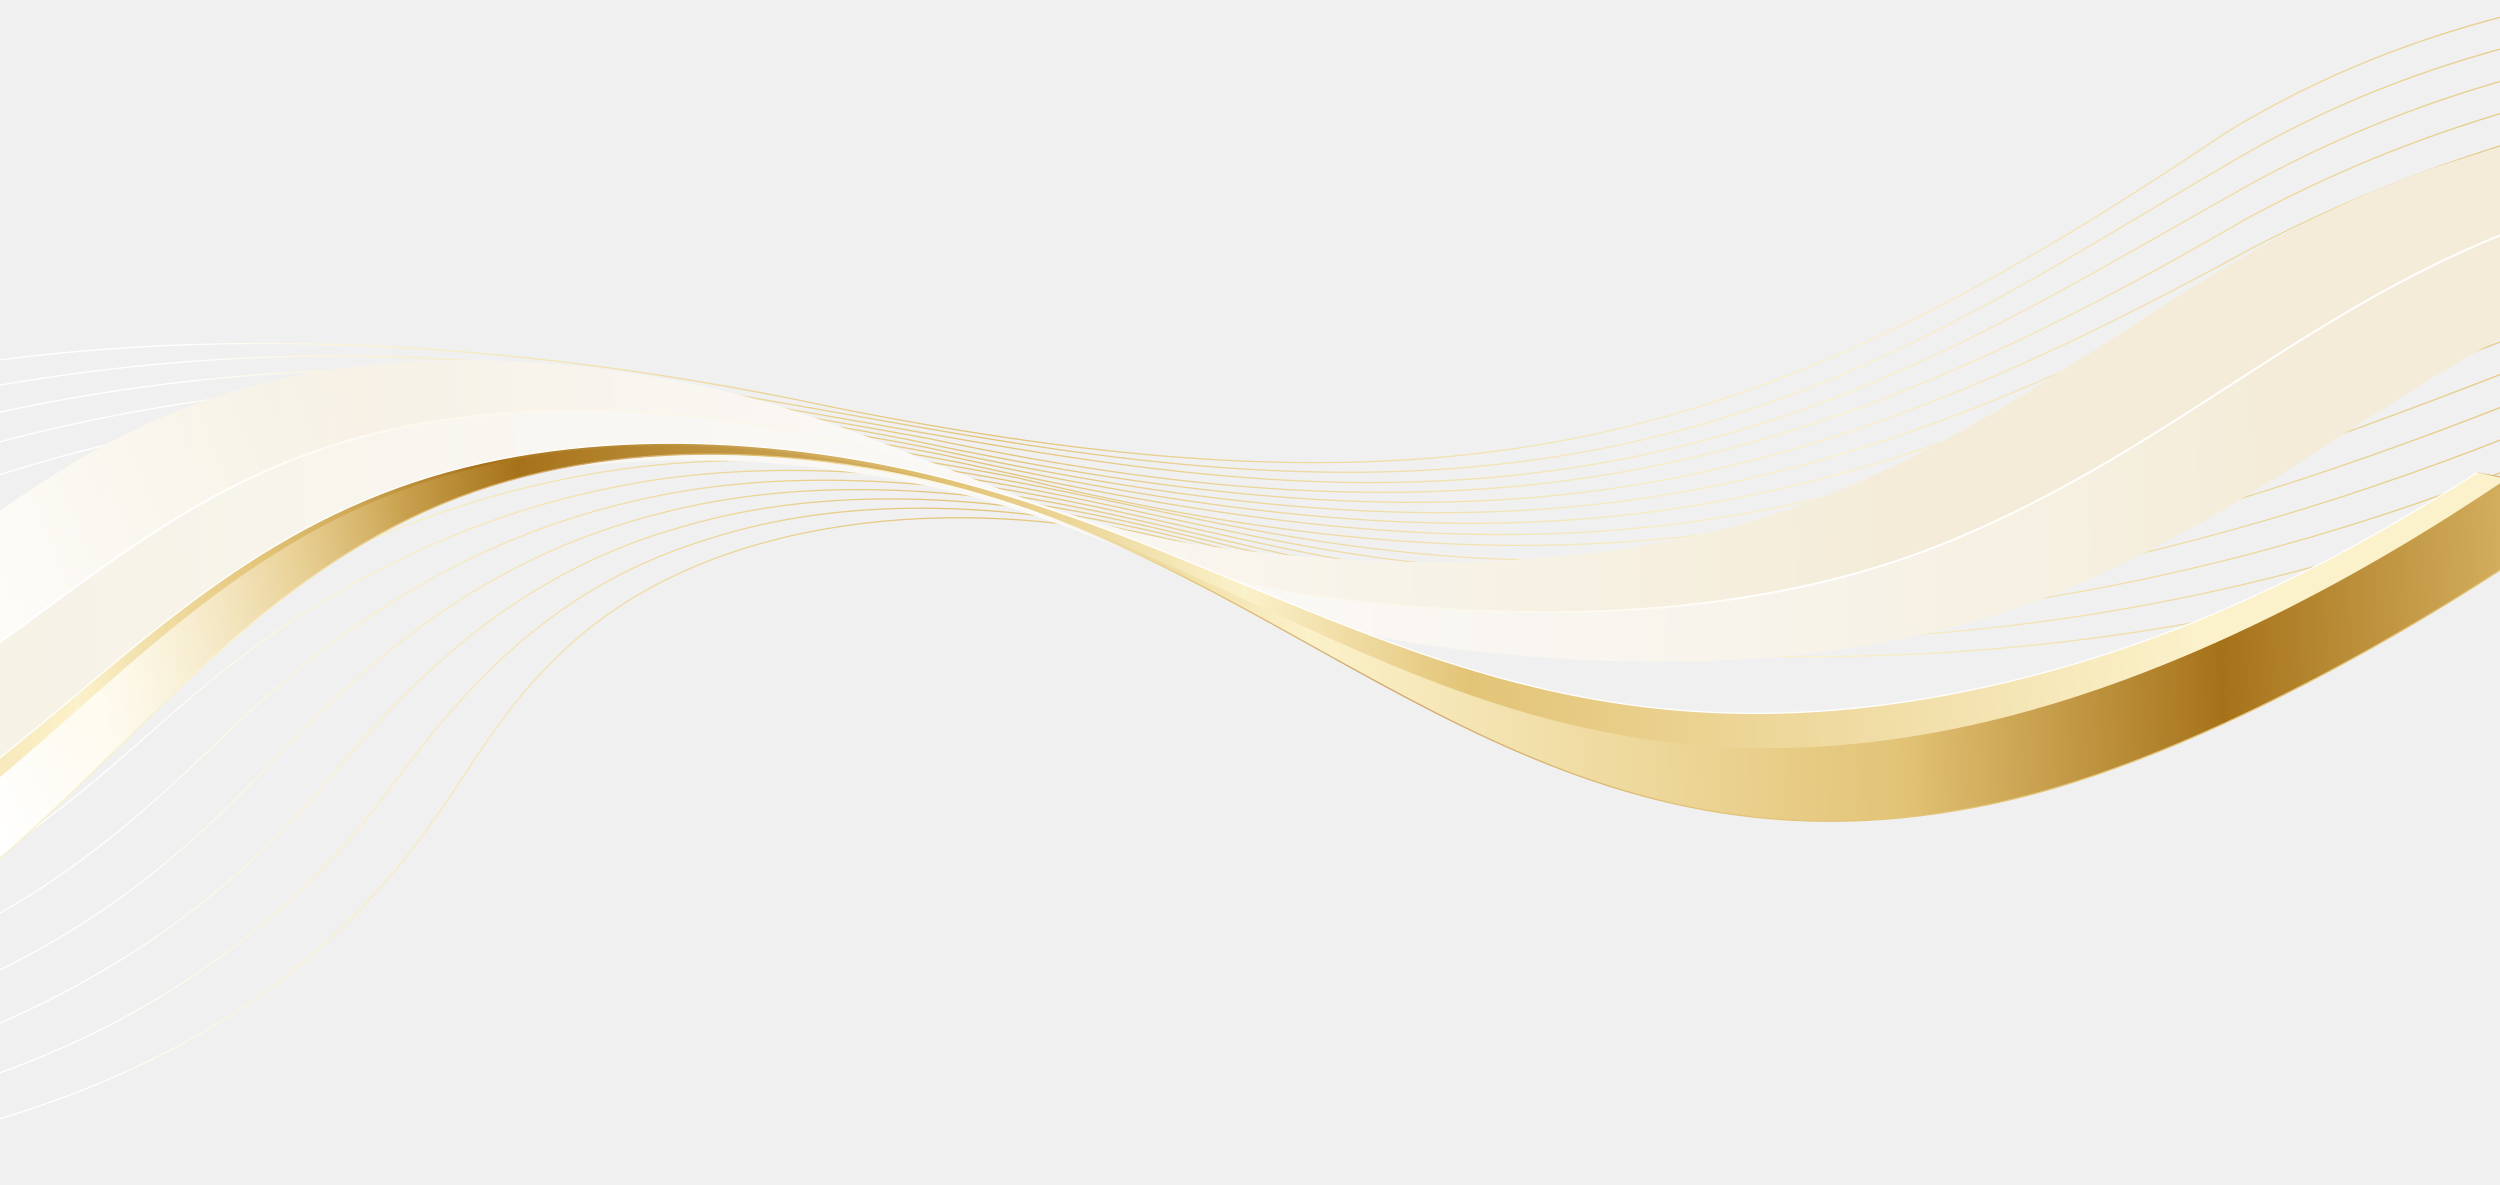
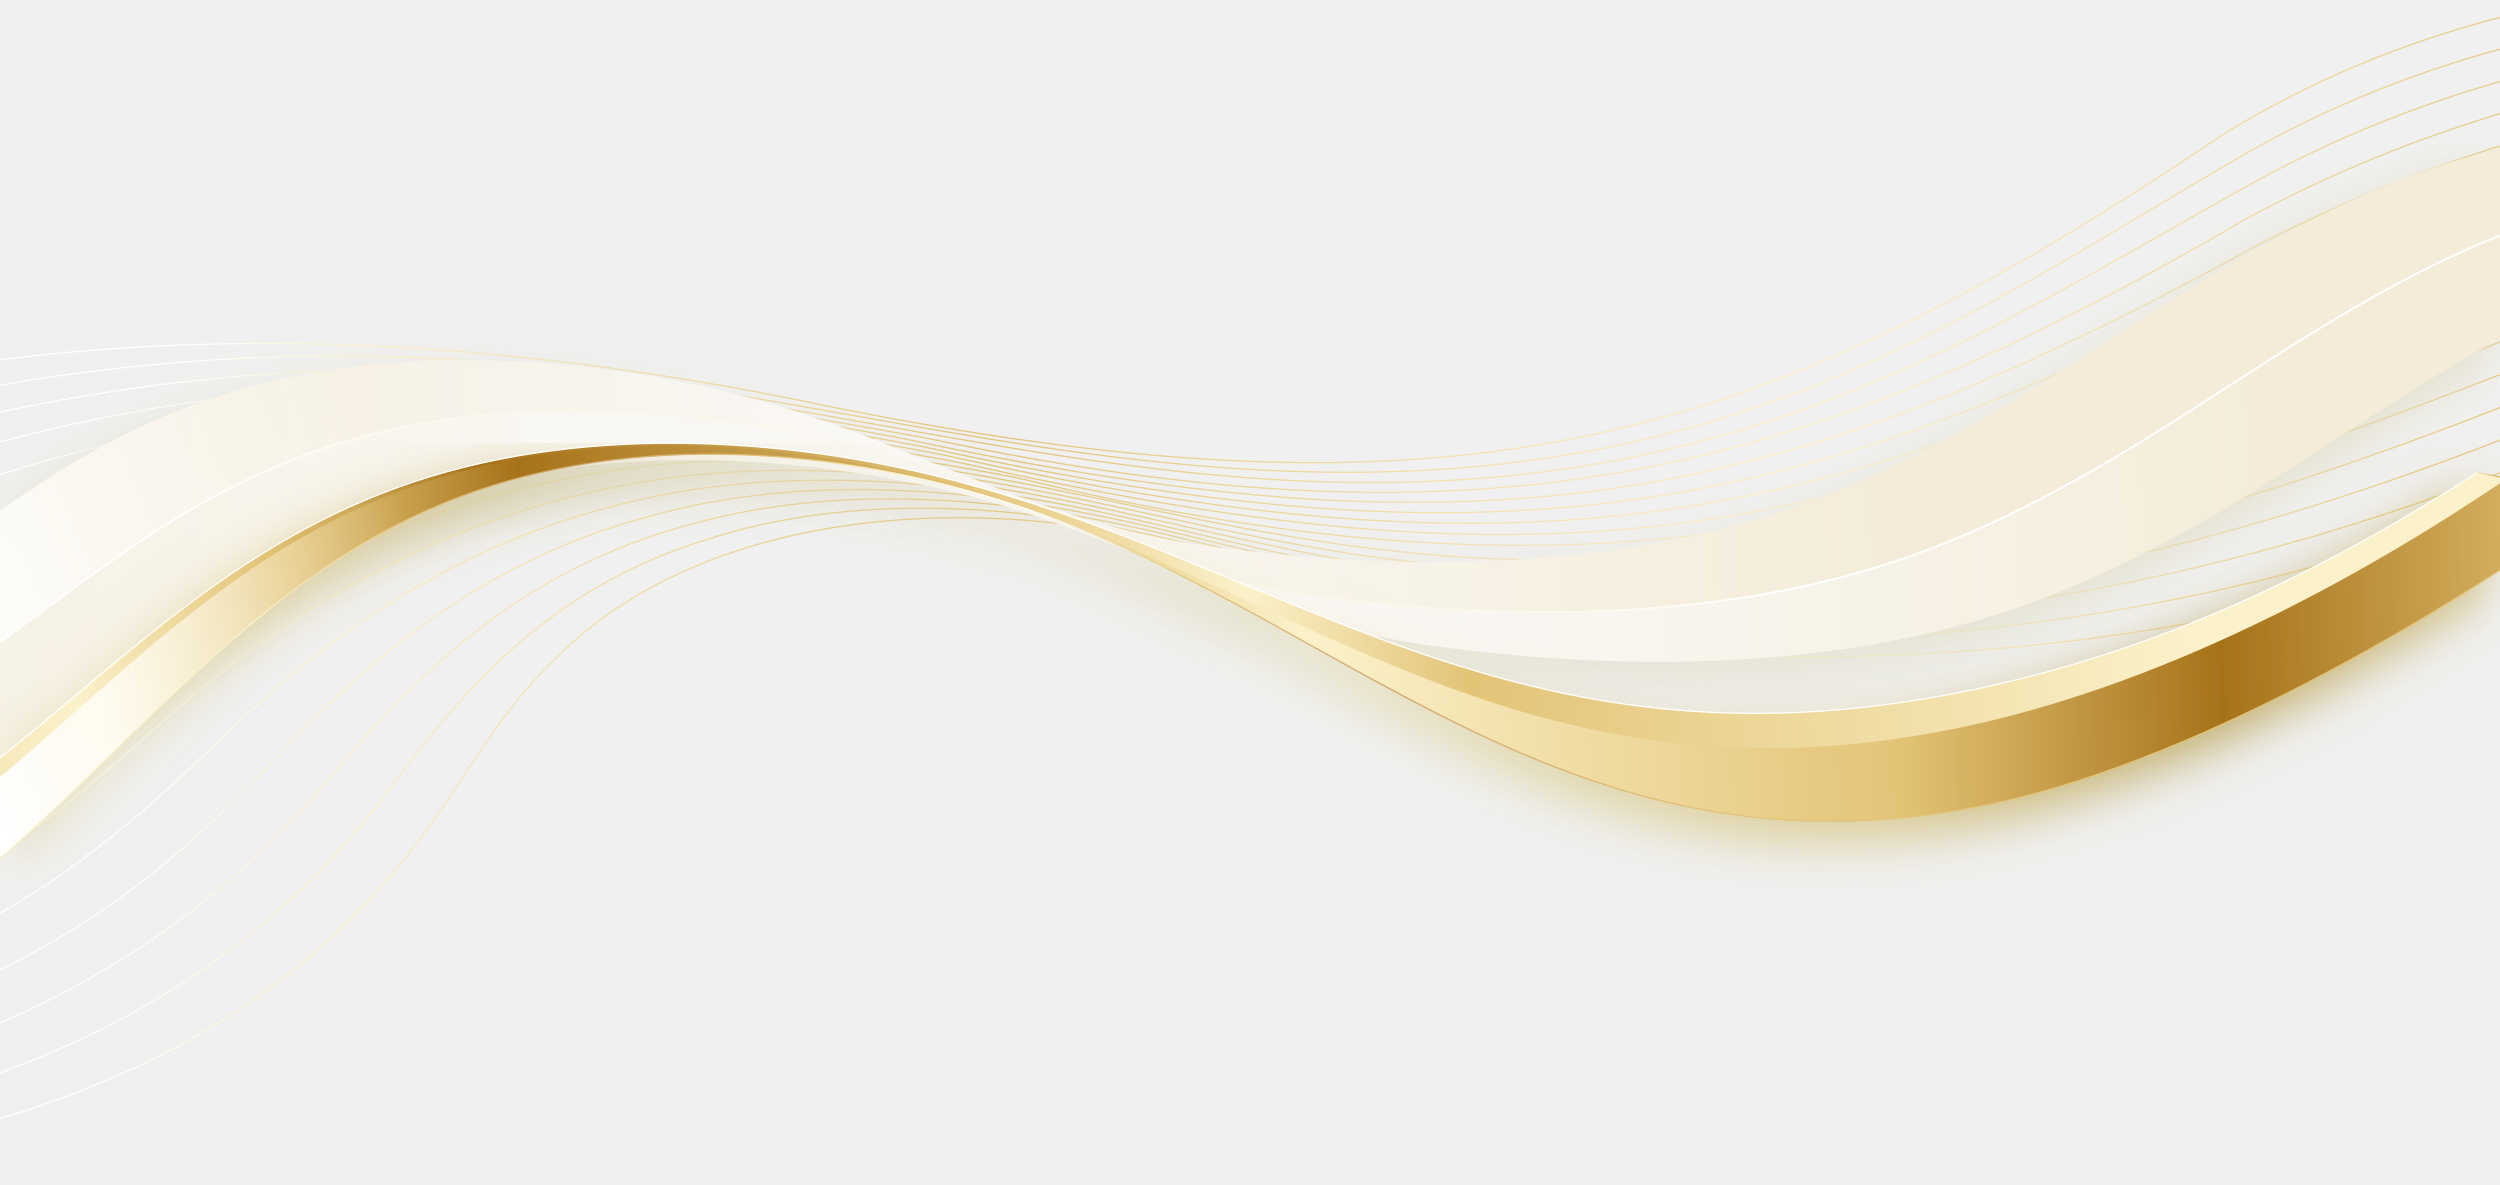
<svg xmlns="http://www.w3.org/2000/svg" viewBox="0 0 1920 910">
  <style type="text/css">
	.st0{fill:none;stroke:url(#SVGID_1_);}
	.st7{fill:none;stroke:#FFFFFF;}
</style>
+   <defs>
+     <filter id="f1" x="0" y="0" width="200%" height="200%">
+       <feOffset result="offOut" in="SourceGraphic" dx="-10" dy="15" />
+       <feColorMatrix result="matrixOut" in="offOut" type="matrix" values=".6 0 0 .2 0                  0 .6 0 0 .2                 .1 0 .6 0 0                 0 0 0 .8 0" />
+       <feGaussianBlur result="blurOut" in="matrixOut" stdDeviation="20" />
+       <feBlend in="SourceGraphic" in2="blurOut" mode="normal" />
+     </filter>
+   </defs>
  <linearGradient id="light1" gradientUnits="userSpaceOnUse" x1="-230" y1="1072" x2="470" y2="780">
    <stop offset="0" style="stop-color:#FFF0" />
    <stop offset="0.5" style="stop-color:#FFFF" />
    <stop offset="1" style="stop-color:#FFF0" />
    <animate attributeName="x1" from="-1000" to="3000" dur="4s" repeatCount="indefinite" />
    <animate attributeName="x2" from="-300" to="3700" dur="4s" repeatCount="indefinite" />
  </linearGradient>
  <linearGradient id="SVGID_1_" gradientUnits="userSpaceOnUse" x1="-622.047" y1="268.095" x2="1964.859" y2="586.131">
    <stop offset="0" style="stop-color:#C59757" />
    <stop offset="0.13" style="stop-color:#E2C377" />
    <stop offset="0.21" style="stop-color:#FAF0C9" />
    <stop offset="0.24" style="stop-color:#FFFFFF" />
    <stop offset="0.29" style="stop-color:#FFFFFF" />
    <stop offset="0.35" style="stop-color:#FAF0C9" />
    <stop offset="0.53" style="stop-color:#E2C377" />
    <stop offset="0.57" style="stop-color:#E7CD8A" />
    <stop offset="0.66" style="stop-color:#F1E0AC" />
    <stop offset="0.73" style="stop-color:#F7EBC1" />
    <stop offset="0.78" style="stop-color:#FAF0C9" />
    <stop offset="1" style="stop-color:#E2C377" />
  </linearGradient>
  <path class="st0" d="M-654.1,531.4c118.6-66.1,230.2-137.2,375.8-188.8c290.9-105.4,617-94.3,918.2-29.8  c487.1,96.9,714,28.9,1070.5-211.5c74.1-44.9,147.8-73.1,227.7-92.6 M-625.6,554.1c130.9-64.3,247.4-139.8,385.6-193.7  c185.8-70.4,411.1-99.2,613.3-82.3c223.2,18.3,417.5,81.2,644.6,84.5c324.5,4.8,501.4-125,697.6-239.3  c73.9-43.3,147.1-71.2,225.7-91.2 M-597,576.8c138-59.5,257.1-138.9,395.4-198.6c152.4-62.8,340.3-95.1,510.8-94.4  c247.4,0.5,466.9,80.2,715.6,86.5c316.2,7.5,499.1-114.1,696.2-224.8c73.9-41.5,146.4-69.2,223.6-89.8 M-568.5,599.5  c145-55,267-137.6,405.2-203.4c145.4-64.5,325.1-99.4,490.4-102.2c130.7-2.2,261,19.9,386.1,42.9c437.1,92.6,676.6,26.8,1013-169.3  c73.8-39.8,145.8-67.2,221.6-88.3 M-540,622.2c151.9-50.8,277.1-136,415-208.3c75.4-37.1,164.3-64.2,256.9-83.7  c187.8-42.1,377.7-29.2,564.1,7.1c449.4,96,673.7,50.9,1035.4-147.7c73.6-38.1,145.1-65.3,219.5-86.9 M-511.4,644.8  c89.7-27.8,174.7-67.7,250.3-110.1c61.5-34.5,114.6-71.3,174.5-103.2c70.9-37.7,155-66,243.4-87.2C340,298,526.6,307.5,710,343.3  c440.1,95.8,663.6,56.9,1026.6-131.8c73.5-36.4,144.4-63.3,217.5-85.4 M-482.9,667.5c94.6-26,184-66.4,261-110.1  c62.7-35.6,114.8-74.2,173.5-108c66.4-38.2,145.7-67.7,230-90.7c178.5-50.9,362.1-44.7,542.5-9.4c432,95.5,652.5,63.3,1017.9-115.8  c73.3-34.8,143.7-61.4,215.4-84 M-454.3,690.2c99.5-24.3,193.2-65,271.8-110.2c63.9-36.7,115.1-77,172.5-112.8  c62.1-38.7,136.4-69.5,216.5-94.1c173.4-55.7,354.4-52.3,531.6-17.6c425.5,95.1,639.7,70.2,1009.1-99.9  c73.1-33.1,143-59.4,213.3-82.5 M-425.8,712.9c104.4-22.6,202.5-63.7,282.6-110.3C-78.1,564.7-27.7,522.8,28.3,485  c110.8-72.5,247.9-122.9,388.4-140.8c110.8-14.4,229.1-2.3,335.4,17.3c9.7,1.8,19.4,3.6,29,5.4c383.7,93.2,637,59.6,971.4-89.3  c72.9-31.4,142.3-57.4,211.3-81.1 M-397.3,735.6c109.3-20.8,211.7-62.4,293.4-110.4c66.4-39,116.1-82.5,170.5-122.4  c104.1-74.2,232.1-127.9,368-148.5c109-16.9,226.7-6.1,331.5,13.3c102.7,18.7,199,44.5,305.9,55.7  c342.6,38.8,605.7-97.5,894.9-203.3 M-368.7,758.3c114.2-19.1,221-61.1,304.1-110.5C3,607.6,52.3,562.5,104.9,520.6  c97.3-75.9,216-133.1,347.6-156.3c107.2-19.5,224.3-9.8,327.6,9.4c100.7,18.4,194.5,44.8,298.7,57.2  c331.1,41.6,607.4-79.6,891.4-187.4 M-340.2,781c119-17.4,230.2-59.8,314.9-110.6c68.8-41.3,117.7-87.9,168.5-132  c90.5-77.7,199.7-138.5,327.2-164c105.3-22,221.9-13.6,323.7,5.4c9.3,1.7,18.5,3.5,27.7,5.3c88.9,17.9,171.6,41,263.7,53.3  c319.5,44.4,608.9-61.8,887.8-171.5 M-311.6,803.6C-187.7,788-72.2,745.2,14.1,693c70-42.4,118.8-90.6,167.5-136.8  c83.7-79.6,183.1-143.8,306.8-171.7c103.4-24.6,219.5-17.3,319.8,1.4c9.2,1.7,18.3,3.4,27.2,5.3c87.2,17.8,167.3,41.4,256.9,54.9  c307.9,47.1,610.2-43.9,884.3-155.6 M-283.1,826.3c128.8-13.9,248.7-57.1,336.5-110.8c71.2-43.5,120.1-93.2,166.5-141.6  c76.7-81.5,166.3-149.3,286.4-179.4c111.3-29.5,234.4-20,342.7,2.6c85.4,17.7,163,41.8,250.1,56.4  c296.3,49.7,611.3-26.1,880.7-139.7 M-254.6,849c214-20.2,392.2-108.7,512.8-257.3c69.6-83.5,149.1-154.7,266-187.2  c109.1-32.3,231.7-23.9,338.4-1.4c83.7,17.6,158.7,42.3,243.3,57.9c284.8,52.2,612.3-8.2,877.2-123.8 M-226,871.7  c219.4-18,405.5-105.5,522.5-262.2c63.6-86.7,129.9-159,245.6-194.9c106.9-35.1,229-27.9,334-5.4c81.9,17.5,154.5,42.6,236.4,59.5  c273.5,54.4,613.1,9.6,873.6-107.9 M-197.5,894.4c143.5-8.7,276.5-53.2,368.8-111c74.9-46.9,125.1-101.3,163.5-156  c29.5-42.1,52.9-85.2,95.5-125.3c112.6-109.4,308.3-122.5,459.4-86.7c80.2,17.4,150.1,43,229.6,61c264,59.6,634.2,21.1,870.1-92" />
  <linearGradient id="r2" gradientUnits="userSpaceOnUse" x1="2183.929" y1="582.514" x2="-542.638" y2="490.892" gradientTransform="matrix(1 0 0 -1 0 912)">
    <stop offset="0.16" style="stop-color:#F4ECD8" />
    <stop offset="0.22" style="stop-color:#F6F0E1" />
    <stop offset="0.37" style="stop-color:#F9F6F1" />
    <stop offset="0.48" style="stop-color:#FBF9F7" />
    <stop offset="0.64" style="stop-color:#F9F7F2" />
    <stop offset="0.82" style="stop-color:#F6F1E4" />
    <stop offset="0.94" style="stop-color:#F4ECD8" />
  </linearGradient>
-   <path style="fill:url(#r2);" d="M-537.4,577.6  c168.5-5.7,288.7-13,415.4-97.8c92.8-62.1,171.1-137.5,291-175.9c118-37.8,259.1-32.7,380.7-4.9c134.9,30.8,239.2,101.9,377.1,120.5  c162.5,21.9,336.7,18.4,483.2-41.8c217.7-89.3,325.1-242.1,595.7-281.3l172.8,76.5c-270.6,39.1-378,192-595.7,281.3  c-146.6,60.1-320.8,63.7-483.2,41.8c-137.9-18.6-242.3-89.8-377.1-120.5c-121.6-27.7-262.7-32.9-380.7,4.9  C222,418.8,143.6,494.1,50.8,556.3c-126.7,84.8-246.9,92.2-415.4,97.8L-537.4,577.6z" />
+   <path style="fill:url(#r2);" filter="url(#f1)" d="M-537.4,577.6  c168.5-5.7,288.7-13,415.4-97.8c92.8-62.1,171.1-137.5,291-175.9c118-37.8,259.1-32.7,380.7-4.9c134.9,30.8,239.2,101.9,377.1,120.5  c162.5,21.9,336.7,18.4,483.2-41.8c217.7-89.3,325.1-242.1,595.7-281.3l172.8,76.5c-270.6,39.1-378,192-595.7,281.3  c-146.6,60.1-320.8,63.7-483.2,41.8c-137.9-18.6-242.3-89.8-377.1-120.5c-121.6-27.7-262.7-32.9-380.7,4.9  C222,418.8,143.6,494.1,50.8,556.3c-126.7,84.8-246.9,92.2-415.4,97.8L-537.4,577.6z" />
  <linearGradient id="r3" gradientUnits="userSpaceOnUse" x1="2098.2" y1="600.204" x2="-543.328" y2="511.441" gradientTransform="matrix(1 0 0 -1 0 912)">
    <stop offset="0.24" style="stop-color:#F4ECD8" />
    <stop offset="0.53" style="stop-color:#FBF9F7" />
    <stop offset="0.62" style="stop-color:#F8F4ED" />
    <stop offset="0.83" style="stop-color:#F4ECD8" />
  </linearGradient>
  <path style="fill:url(#r3);" d="M-537.4,577.6  c168.5-5.7,288.7-13,415.4-97.8c92.8-62.1,171.1-137.5,291-175.9c118-37.8,259.1-32.7,380.7-4.9c134.9,30.8,239.2,101.9,377.1,120.5  c162.5,21.9,336.7,18.4,483.2-41.8c217.7-89.3,325.1-242.1,595.7-281.3l86.4,38.2c-270.6,39.1-378,192-595.7,281.3  c-146.6,60.1-320.8,63.7-483.2,41.8C875.3,439.1,771,368,636.2,337.2c-121.6-27.7-262.7-32.9-380.7,4.9  C135.6,380.6,57.2,455.9-35.6,518c-126.7,84.8-246.9,92.2-415.4,97.8L-537.4,577.6z" />
  <path style="fill:url(#light1);" d="M-537.4,577.6  c168.5-5.7,288.7-13,415.4-97.8c92.8-62.1,171.1-137.5,291-175.9c118-37.8,259.1-32.7,380.7-4.9c134.9,30.8,239.2,101.9,377.1,120.5  c162.5,21.9,336.7,18.4,483.2-41.8c217.7-89.3,325.1-242.1,595.7-281.3l86.4,38.2c-270.6,39.1-378,192-595.7,281.3  c-146.6,60.1-320.8,63.7-483.2,41.8C875.3,439.1,771,368,636.2,337.2c-121.6-27.7-262.7-32.9-380.7,4.9  C135.6,380.6,57.2,455.9-35.6,518c-126.7,84.8-246.9,92.2-415.4,97.8L-537.4,577.6z" />
  <linearGradient id="r4" gradientUnits="userSpaceOnUse" x1="2098.963" y1="579.666" x2="-457.606" y2="493.758" gradientTransform="matrix(1 0 0 -1 0 912)">
    <stop offset="0.29" style="stop-color:#FFFFFF" />
    <stop offset="0.52" style="stop-color:#FAF0C9;stop-opacity:0" />
    <stop offset="0.76" style="stop-color:#FFFFFF" />
  </linearGradient>
  <path style="fill:none;stroke:url(#r4);stroke-width:1.5;" d="  M2092.2,134.7c-270.6,39.1-378,192-595.7,281.3c-146.6,60.1-320.8,63.7-483.2,41.8C875.3,439.1,771,368,636.1,337.2  c-121.6-27.7-262.7-32.9-380.7,4.9C135.5,380.5,57.2,455.9-35.6,518c-126.7,84.8-246.9,92.2-415.4,97.8" />
  <linearGradient id="r5" gradientUnits="userSpaceOnUse" x1="2006.415" y1="412.856" x2="-497.459" y2="328.718" gradientTransform="matrix(1 0 0 -1 0 912)">
    <stop offset="0" style="stop-color:#E3C477" />
    <stop offset="0.12" style="stop-color:#A67219" />
    <stop offset="0.22" style="stop-color:#E3C477" />
    <stop offset="0.4" style="stop-color:#FBF1CA" />
    <stop offset="0.49" style="stop-color:#E3C477" />
    <stop offset="0.64" style="stop-color:#A67219" />
    <stop offset="0.68" style="stop-color:#CDA755" />
    <stop offset="0.71" style="stop-color:#E3C477" />
    <stop offset="0.77" style="stop-color:#FBF1CA" />
    <stop offset="0.86" style="stop-color:#E3C477" />
    <stop offset="0.91" style="stop-color:#A67219" />
  </linearGradient>
-   <path style="fill:url(#r5);" d="M11.7,648.9  c-142.4,126.4-278.4,136-469.1,142.4l-35.3-67.1C-302,717.8-166,709-23,600c104.7-79.8,193-176.8,328.5-225.7  c133.4-48.2,293.2-40.8,431-4.3c259.2,68.7,427.7,226.5,761.1,163.2c160.6-30.5,292.4-98.1,405.1-170.4l99.7,17.8  c-112.3,83.8-308.5,201.4-469,236c-333.1,72-503.8-150.3-763.4-231.9C632,341.2,472.2,331.7,339,387.2  C203.7,443.7,116,556.3,11.7,648.9L11.7,648.9z" />
+   <path style="fill:url(#r5);" filter="url(#f1)" d="M11.7,648.9  c-142.4,126.4-278.4,136-469.1,142.4l-35.3-67.1C-302,717.8-166,709-23,600c104.7-79.8,193-176.8,328.5-225.7  c133.4-48.2,293.2-40.8,431-4.3c259.2,68.7,427.7,226.5,761.1,163.2c160.6-30.5,292.4-98.1,405.1-170.4l99.7,17.8  c-112.3,83.8-308.5,201.4-469,236c-333.1,72-503.8-150.3-763.4-231.9C632,341.2,472.2,331.7,339,387.2  C203.7,443.7,116,556.3,11.7,648.9L11.7,648.9z" />
  <path style="fill:url(#light1);" d="M11.7,648.9  c-142.4,126.4-278.4,136-469.1,142.4l-35.3-67.1C-302,717.8-166,709-23,600c104.7-79.8,193-176.8,328.5-225.7  c133.4-48.2,293.2-40.8,431-4.3c259.2,68.7,427.7,226.5,761.1,163.2c160.6-30.5,292.4-98.1,405.1-170.4l99.7,17.8  c-112.3,83.8-308.5,201.4-469,236c-333.1,72-503.8-150.3-763.4-231.9C632,341.2,472.2,331.7,339,387.2  C203.7,443.7,116,556.3,11.7,648.9L11.7,648.9z" />
  <linearGradient id="r6" gradientUnits="userSpaceOnUse" x1="2006.86" y1="408.118" x2="-464.31" y2="325.079" gradientTransform="matrix(1 0 0 -1 0 912)">
    <stop offset="0.28" style="stop-color:#E2C377" />
    <stop offset="0.38" style="stop-color:#CFA46A" />
    <stop offset="0.44" style="stop-color:#E2C377" />
    <stop offset="0.49" style="stop-color:#FFFFFF" />
    <stop offset="0.53" style="stop-color:#FAF0C9" />
    <stop offset="0.57" style="stop-color:#E2C377" />
    <stop offset="0.63" style="stop-color:#CFA46A" />
    <stop offset="0.68" style="stop-color:#E2C377" />
    <stop offset="0.73" style="stop-color:#FAF0C9" />
  </linearGradient>
  <path style="fill:none;stroke:url(#r6);" d="  M2002.4,380.6c-112.3,83.8-308.5,201.4-469,236c-333.1,72-503.8-150.3-763.4-231.9C632,341.2,472.2,331.7,339,387.2  C203.7,443.7,116,556.3,11.7,648.9c-142.4,126.4-278.4,136-469.1,142.4" />
  <linearGradient id="r7" gradientUnits="userSpaceOnUse" x1="1928.636" y1="433.601" x2="-498.244" y2="352.05" gradientTransform="matrix(1 0 0 -1 0 912)">
    <stop offset="0.1" style="stop-color:#FBF1CA" />
    <stop offset="0.33" style="stop-color:#E3C477" />
    <stop offset="0.4" style="stop-color:#FBF1CA" />
    <stop offset="0.49" style="stop-color:#E3C477" />
    <stop offset="0.64" style="stop-color:#A67219" />
    <stop offset="0.68" style="stop-color:#CDA755" />
    <stop offset="0.71" style="stop-color:#E3C477" />
    <stop offset="0.77" style="stop-color:#FBF1CA" />
    <stop offset="0.92" style="stop-color:#E3C477" />
    <stop offset="1" style="stop-color:#A67219" />
  </linearGradient>
  <path style="fill:url(#r7);" d="M-22.5,615.4  C-165.3,730.2-301.3,739.3-492,745.7l-0.7-21.5C-302,717.8-166,709-23,600c104.7-79.8,193-176.8,328.5-225.7  c133.4-48.2,293.2-40.8,431-4.3c259.2,68.7,427.7,226.5,761.1,163.2c160.6-30.5,292.4-98.1,405.1-170.4l22.2,5.1  c-112.6,76.1-265.9,160.4-426.4,192.3C1165.3,626.3,996,447,736.7,374c-137.9-38.8-297.7-46.9-431,3.7  C170.2,429.2,82.1,531.4-22.5,615.4L-22.5,615.4z" />
  <path class="st7" d="M-492.7,724.2C-302,717.8-166,709-23,600c104.7-79.8,193-176.8,328.5-225.7c133.4-48.2,293.2-40.8,431-4.3  c259.2,68.7,427.7,226.5,761.1,163.2c160.6-30.5,292.4-98.1,405.1-170.4" />
</svg>
